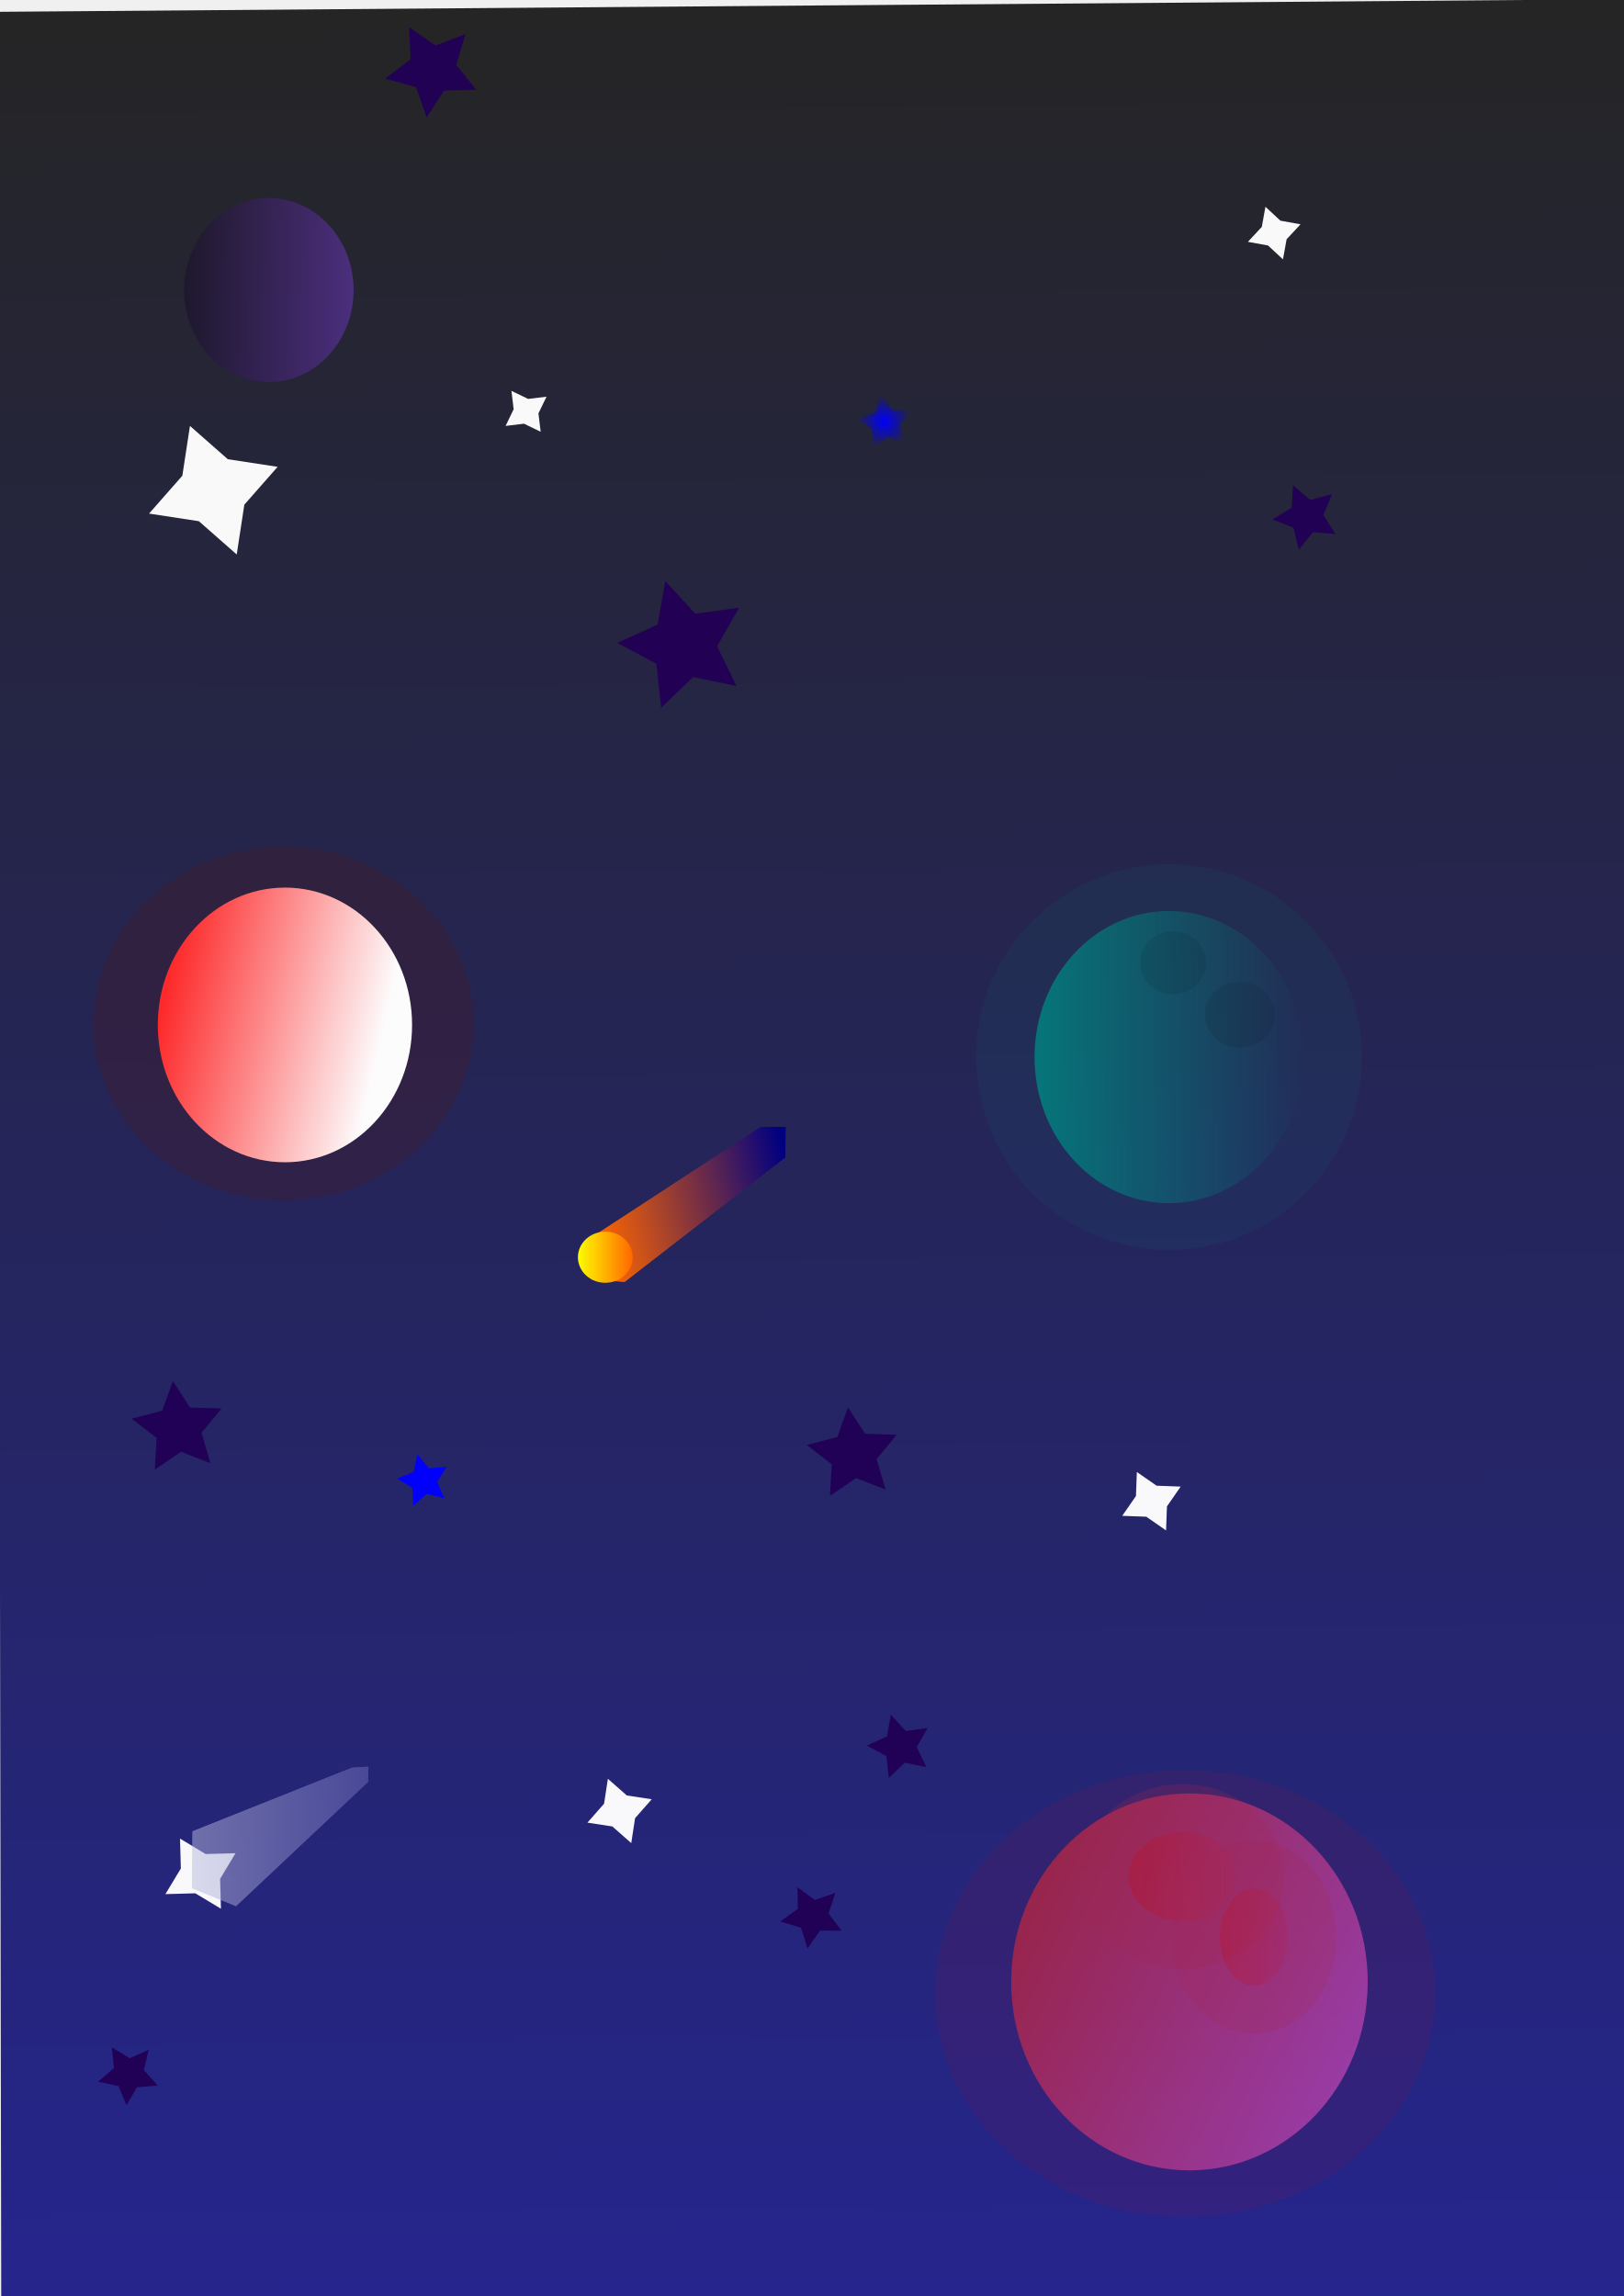
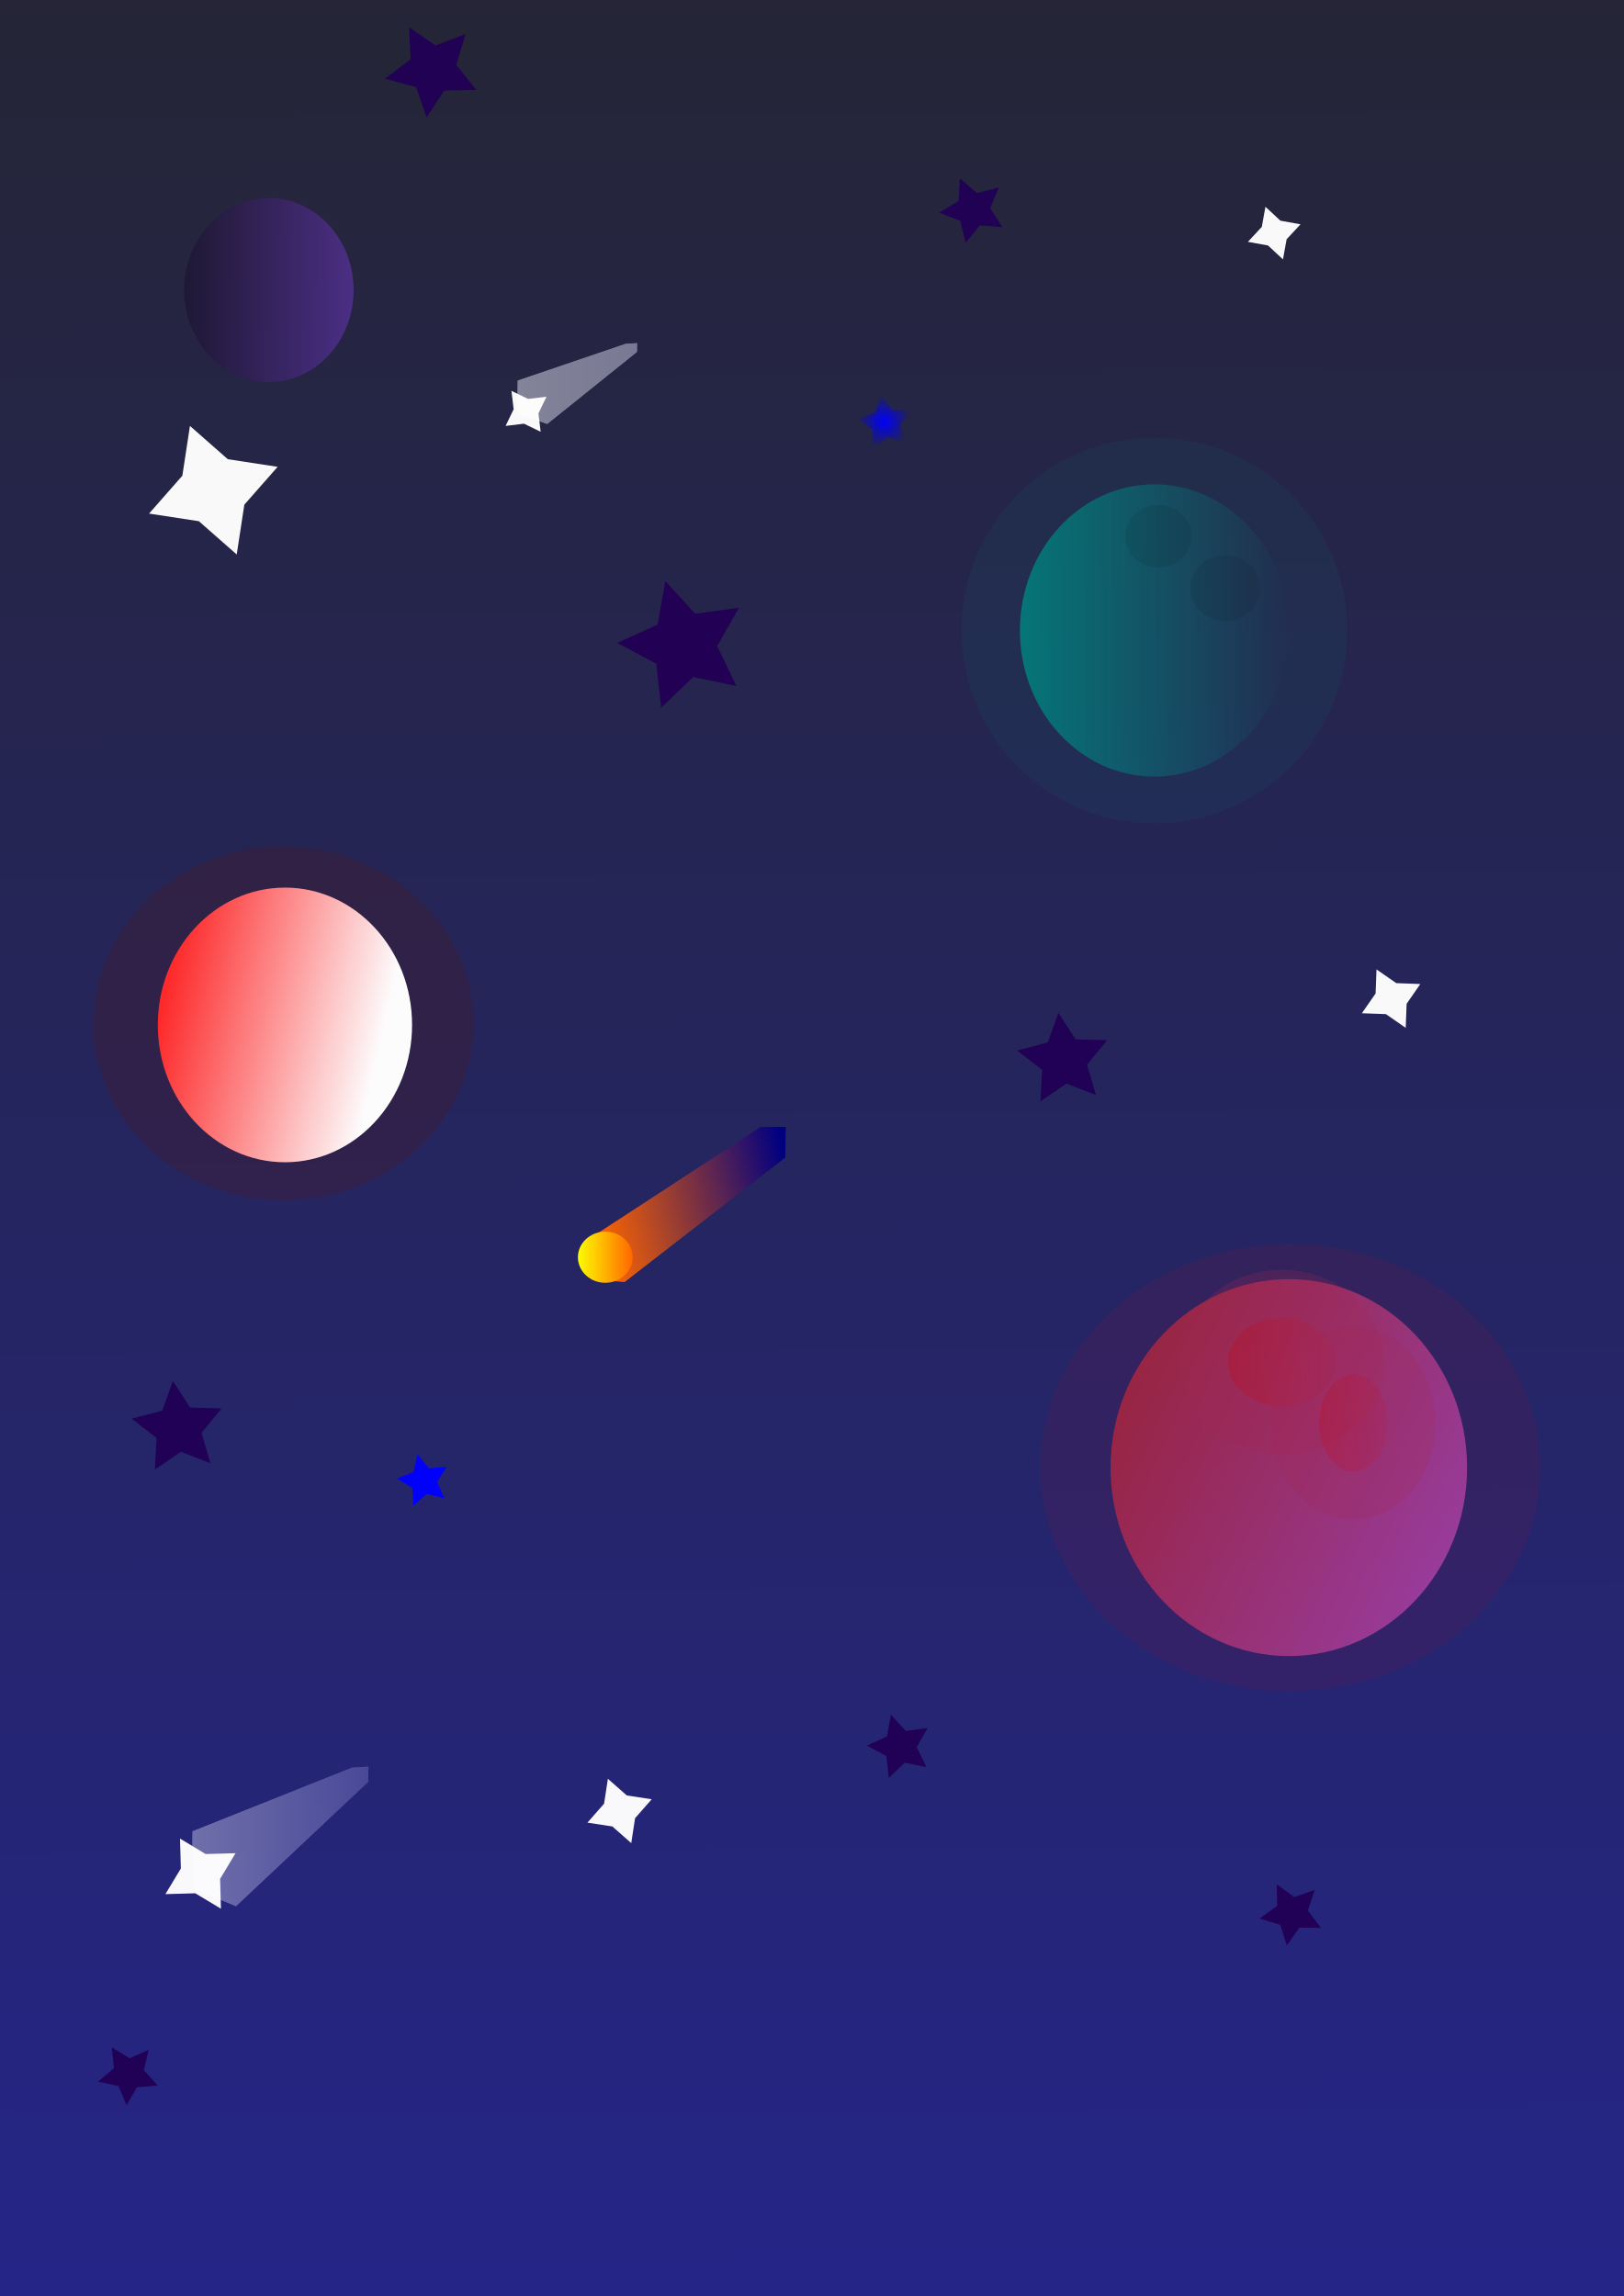
<svg xmlns="http://www.w3.org/2000/svg" xmlns:xlink="http://www.w3.org/1999/xlink" width="210mm" height="297mm" viewBox="0 0 210 297" version="1.1" id="svg8">
  <defs id="defs2">
    <linearGradient id="linearGradient5966">
      <stop style="stop-color:#d40000;stop-opacity:1;" offset="0" id="stop5962" />
      <stop style="stop-color:#d40000;stop-opacity:0;" offset="1" id="stop5964" />
    </linearGradient>
    <linearGradient id="linearGradient5958">
      <stop style="stop-color:#d40000;stop-opacity:1;" offset="0" id="stop5954" />
      <stop style="stop-color:#d40000;stop-opacity:0;" offset="1" id="stop5956" />
    </linearGradient>
    <linearGradient id="linearGradient5946">
      <stop style="stop-color:#ff5ce4;stop-opacity:1;" offset="0" id="stop5942" />
      <stop style="stop-color:#ff2a2a;stop-opacity:1" offset="1" id="stop5944" />
    </linearGradient>
    <linearGradient id="linearGradient5928">
      <stop style="stop-color:#170b28;stop-opacity:1;" offset="0" id="stop5924" />
      <stop style="stop-color:#7137c8;stop-opacity:1" offset="1" id="stop5926" />
    </linearGradient>
    <linearGradient id="linearGradient5918">
      <stop style="stop-color:#f9f9f9;stop-opacity:1" offset="0" id="stop5914" />
      <stop style="stop-color:#2c2ca0;stop-opacity:1" offset="1" id="stop5916" />
    </linearGradient>
    <linearGradient id="linearGradient5736">
      <stop style="stop-color:#000000;stop-opacity:1;" offset="0" id="stop5732" />
      <stop style="stop-color:#000000;stop-opacity:0;" offset="1" id="stop5734" />
    </linearGradient>
    <linearGradient id="linearGradient5381">
      <stop style="stop-color:#0000ff;stop-opacity:1;" offset="0" id="stop5377" />
      <stop style="stop-color:#0000ff;stop-opacity:0;" offset="1" id="stop5379" />
    </linearGradient>
    <linearGradient id="linearGradient5349">
      <stop style="stop-color:#ff2a2a;stop-opacity:1" offset="0" id="stop5345" />
      <stop style="stop-color:#ffffff;stop-opacity:1" offset="1" id="stop5347" />
    </linearGradient>
    <linearGradient id="linearGradient4940">
      <stop style="stop-color:#ffff00;stop-opacity:1" offset="0" id="stop4936" />
      <stop style="stop-color:#ff6600;stop-opacity:1" offset="1" id="stop4938" />
    </linearGradient>
    <linearGradient id="linearGradient4785">
      <stop style="stop-color:#ff6600;stop-opacity:1;" offset="0" id="stop4781" />
      <stop style="stop-color:#000080;stop-opacity:1" offset="1" id="stop4783" />
    </linearGradient>
    <linearGradient id="linearGradient4745">
      <stop style="stop-color:#000103;stop-opacity:1;" offset="0" id="stop4741" />
      <stop style="stop-color:#000000;stop-opacity:1" offset="1" id="stop4743" />
    </linearGradient>
    <linearGradient id="linearGradient4737">
      <stop style="stop-color:#000103;stop-opacity:1;" offset="0" id="stop4733" />
      <stop style="stop-color:#000000;stop-opacity:1" offset="1" id="stop4735" />
    </linearGradient>
    <linearGradient id="linearGradient4715">
      <stop style="stop-color:#008380;stop-opacity:1;" offset="0" id="stop4711" />
      <stop style="stop-color:#008380;stop-opacity:0;" offset="1" id="stop4713" />
    </linearGradient>
    <linearGradient id="linearGradient4560">
      <stop id="stop4556" offset="0" style="stop-color:#000080;stop-opacity:1;" />
      <stop id="stop4558" offset="1" style="stop-color:#000000;stop-opacity:1" />
    </linearGradient>
-     <linearGradient xlink:href="#linearGradient4560" id="linearGradient4564" x1="5.429" y1="561.091" x2="788.286" y2="561.091" gradientUnits="userSpaceOnUse" gradientTransform="matrix(-6.8842925e-4,-0.3929131,0.1911481,-0.00148214,-0.8425788,311.265)" />
+     <linearGradient xlink:href="#linearGradient4560" id="linearGradient4564" x1="5.429" y1="561.091" x2="788.286" y2="561.091" gradientUnits="userSpaceOnUse" gradientTransform="matrix(-0.00160961,-0.5028891,0.4469206,-0.00189699,-143.6107,333.7869)" />
    <linearGradient xlink:href="#linearGradient4715" id="linearGradient4717" x1="123.22" y1="126.155" x2="157.994" y2="126.155" gradientUnits="userSpaceOnUse" gradientTransform="translate(10.58333,10.58333)" />
    <linearGradient xlink:href="#linearGradient4737" id="linearGradient4739" x1="155.821" y1="131.257" x2="164.892" y2="131.257" gradientUnits="userSpaceOnUse" />
    <linearGradient xlink:href="#linearGradient4745" id="linearGradient4747" x1="147.411" y1="124.548" x2="156.01" y2="124.548" gradientUnits="userSpaceOnUse" />
    <linearGradient xlink:href="#linearGradient4785" id="linearGradient4787" x1="31.915" y1="108.931" x2="56.965" y2="102.831" gradientUnits="userSpaceOnUse" />
    <linearGradient xlink:href="#linearGradient4940" id="linearGradient4944" gradientUnits="userSpaceOnUse" x1="30.144" y1="115.76" x2="37.231" y2="115.76" />
    <linearGradient xlink:href="#linearGradient4785" id="linearGradient5182" gradientUnits="userSpaceOnUse" x1="31.915" y1="108.931" x2="56.965" y2="102.831" />
    <linearGradient xlink:href="#linearGradient4785" id="linearGradient5184" gradientUnits="userSpaceOnUse" x1="31.915" y1="108.931" x2="56.965" y2="102.831" />
    <linearGradient xlink:href="#linearGradient4785" id="linearGradient5186" gradientUnits="userSpaceOnUse" x1="31.915" y1="108.931" x2="56.965" y2="102.831" />
    <linearGradient xlink:href="#linearGradient4785" id="linearGradient5188" gradientUnits="userSpaceOnUse" x1="31.915" y1="108.931" x2="56.965" y2="102.831" />
    <linearGradient xlink:href="#linearGradient4785" id="linearGradient5190" gradientUnits="userSpaceOnUse" x1="31.915" y1="108.931" x2="56.965" y2="102.831" />
    <linearGradient xlink:href="#linearGradient4785" id="linearGradient5192" gradientUnits="userSpaceOnUse" x1="31.915" y1="108.931" x2="56.965" y2="102.831" />
    <linearGradient xlink:href="#linearGradient5349" id="linearGradient5359" x1="20.411" y1="132.58" x2="48.381" y2="139.006" gradientUnits="userSpaceOnUse" />
    <radialGradient xlink:href="#linearGradient5381" id="radialGradient5385" cx="114.346" cy="54.536" fx="114.346" fy="54.536" r="3.515" gradientUnits="userSpaceOnUse" />
    <linearGradient xlink:href="#linearGradient5736" id="linearGradient5738" x1="25.261" y1="241.434" x2="38.521" y2="241.434" gradientUnits="userSpaceOnUse" />
    <linearGradient xlink:href="#linearGradient5918" id="linearGradient5920" x1="5.927" y1="237.551" x2="66.543" y2="237.551" gradientUnits="userSpaceOnUse" />
    <linearGradient xlink:href="#linearGradient5928" id="linearGradient5930" x1="147.411" y1="59.82" x2="169.333" y2="59.82" gradientUnits="userSpaceOnUse" gradientTransform="translate(-123.5982,-22.3006)" />
    <linearGradient xlink:href="#linearGradient5946" id="linearGradient5948" x1="175.381" y1="268.085" x2="131.914" y2="248.808" gradientUnits="userSpaceOnUse" gradientTransform="translate(0.3779762,-0.7559524)" />
    <linearGradient xlink:href="#linearGradient5966" id="linearGradient5972" x1="154.128" y1="246.729" x2="172.065" y2="246.729" gradientUnits="userSpaceOnUse" gradientTransform="matrix(1.114275,0,0,1.384197,-19.54509,-90.94129)" />
    <linearGradient xlink:href="#linearGradient5958" id="linearGradient5974" gradientUnits="userSpaceOnUse" x1="143.545" y1="241.06" x2="166.018" y2="241.06" gradientTransform="matrix(1.114275,0,0,1.384197,-19.54509,-90.94129)" />
+     <linearGradient xlink:href="#linearGradient5918" id="linearGradient5920-9" x1="5.927" y1="237.551" x2="66.543" y2="237.551" gradientUnits="userSpaceOnUse" />
+     <linearGradient gradientTransform="matrix(2.564975,0,0,2.188069,33.21221,-698.1286)" y2="237.551" x2="66.543" y1="237.551" x1="5.927" gradientUnits="userSpaceOnUse" id="linearGradient4689" xlink:href="#linearGradient5918" />
+     <linearGradient xlink:href="#linearGradient5918" id="linearGradient4757" gradientUnits="userSpaceOnUse" gradientTransform="matrix(2.564975,0,0,2.188069,33.21221,-698.1286)" x1="5.927" y1="237.551" x2="66.543" y2="237.551" />
+     <linearGradient xlink:href="#linearGradient5918" id="linearGradient4759" gradientUnits="userSpaceOnUse" gradientTransform="matrix(2.564975,0,0,2.188069,33.21221,-698.1286)" x1="5.927" y1="237.551" x2="66.543" y2="237.551" />
+     <linearGradient xlink:href="#linearGradient5918" id="linearGradient4761" gradientUnits="userSpaceOnUse" gradientTransform="matrix(2.564975,0,0,2.188069,33.21221,-698.1286)" x1="5.927" y1="237.551" x2="66.543" y2="237.551" />
+     <linearGradient xlink:href="#linearGradient5918" id="linearGradient4763" gradientUnits="userSpaceOnUse" gradientTransform="matrix(2.564975,0,0,2.188069,33.21221,-698.1286)" x1="5.927" y1="237.551" x2="66.543" y2="237.551" />
+     <linearGradient xlink:href="#linearGradient5918" id="linearGradient4765" gradientUnits="userSpaceOnUse" gradientTransform="matrix(2.564975,0,0,2.188069,33.21221,-698.1286)" x1="5.927" y1="237.551" x2="66.543" y2="237.551" />
+     <linearGradient xlink:href="#linearGradient5966" id="linearGradient4778" gradientUnits="userSpaceOnUse" gradientTransform="matrix(1.114275,0,0,1.384197,-19.54509,-90.94129)" x1="154.128" y1="246.729" x2="172.065" y2="246.729" />
  </defs>
-   <path style="opacity:0.845;fill:url(#linearGradient4564);fill-opacity:1;stroke:none;stroke-width:0.296;stroke-miterlimit:4;stroke-dasharray:none;stroke-opacity:0.442" d="M 106.405,308.3 0.181,309.124 -0.088,155.327 -0.357,1.529 105.866,0.706 l 106.224,-0.824 0.27,153.797 0.269,153.797 z" id="path4507" />
-   <ellipse style="opacity:0.084;fill:#008380;fill-opacity:0.995;stroke:none;stroke-width:0.091;stroke-miterlimit:4;stroke-dasharray:none;stroke-opacity:0.442" id="path4719" cx="151.19" cy="136.738" rx="24.946" ry="24.946" />
-   <ellipse style="opacity:0.845;fill:url(#linearGradient4717);fill-opacity:1;stroke:none;stroke-width:0.1;stroke-miterlimit:4;stroke-dasharray:none;stroke-opacity:0.442" id="path4709" cx="151.19" cy="136.738" rx="17.387" ry="18.899" />
-   <ellipse style="opacity:0.084;fill:url(#linearGradient4747);fill-opacity:1;stroke:none;stroke-width:0.118;stroke-miterlimit:4;stroke-dasharray:none;stroke-opacity:0.442" id="path4724" cx="151.71" cy="124.548" rx="4.299" ry="4.063" />
-   <ellipse style="opacity:0.084;fill:url(#linearGradient4739);fill-opacity:1;stroke:none;stroke-width:0.113;stroke-miterlimit:4;stroke-dasharray:none;stroke-opacity:0.442" id="path4729" cx="160.356" cy="131.257" rx="4.536" ry="4.252" />
+   <path style="opacity:0.845;fill:url(#linearGradient4564);fill-opacity:1;stroke:none;stroke-width:0.512;stroke-miterlimit:4;stroke-dasharray:none;stroke-opacity:0.442" d="m 107.144,329.993 -248.36,1.054 -0.63,-196.845 -0.63,-196.845 248.36,-1.054 248.36,-1.054 0.63,196.845 0.63,196.845 z" id="path4507" />
+   <g id="g4771" transform="translate(-1.889881,-55.18452)">
+     <ellipse ry="24.946" rx="24.946" cy="136.738" cx="151.19" id="path4719" style="opacity:0.084;fill:#008380;fill-opacity:0.995;stroke:none;stroke-width:0.091;stroke-miterlimit:4;stroke-dasharray:none;stroke-opacity:0.442" />
+     <ellipse ry="18.899" rx="17.387" cy="136.738" cx="151.19" id="path4709" style="opacity:0.845;fill:url(#linearGradient4717);fill-opacity:1;stroke:none;stroke-width:0.1;stroke-miterlimit:4;stroke-dasharray:none;stroke-opacity:0.442" />
+     <ellipse ry="4.063" rx="4.299" cy="124.548" cx="151.71" id="path4724" style="opacity:0.084;fill:url(#linearGradient4747);fill-opacity:1;stroke:none;stroke-width:0.118;stroke-miterlimit:4;stroke-dasharray:none;stroke-opacity:0.442" />
+     <ellipse ry="4.252" rx="4.536" cy="131.257" cx="160.356" id="path4729" style="opacity:0.084;fill:url(#linearGradient4739);fill-opacity:1;stroke:none;stroke-width:0.113;stroke-miterlimit:4;stroke-dasharray:none;stroke-opacity:0.442" />
+   </g>
  <g id="g5180" transform="translate(44.60119,46.86905)">
    <g style="opacity:0.986;fill:url(#linearGradient4787);fill-opacity:1;stroke:none;stroke-width:0.378;stroke-miterlimit:4;stroke-dasharray:none;stroke-opacity:0.442" id="g4753">
      <path points="57.003,98.919 53.742,98.942 53.705,102.808 56.965,102.831 " d="m 56.965,102.831 0.038,-3.913 -3.261,0.024 -0.037,3.866 z" style="fill:url(#linearGradient5182);fill-opacity:1;fill-rule:evenodd;stroke:none;stroke-width:0.487;stroke-linejoin:round" id="path4755" />
      <path points="31.915,118.637 31.969,113.154 53.742,98.942 53.705,102.808 " d="m 53.705,102.808 -21.789,15.829 0.053,-5.483 21.774,-14.211 z" style="fill:url(#linearGradient5184);fill-opacity:1;fill-rule:evenodd;stroke:none;stroke-width:0.487;stroke-linejoin:round" id="path4765" />
      <path points="36.187,118.943 31.915,118.637 53.705,102.808 56.965,102.831 " d="m 56.965,102.831 -20.779,16.112 -4.271,-0.307 21.789,-15.829 z" style="fill:url(#linearGradient5186);fill-opacity:1;fill-rule:evenodd;stroke:none;stroke-width:0.487;stroke-linejoin:round" id="path4757" />
      <path points="36.241,113.366 31.969,113.154 53.742,98.942 57.003,98.919 " d="M 57.003,98.919 36.241,113.366 31.969,113.154 53.742,98.942 Z" style="fill:url(#linearGradient5188);fill-opacity:1;fill-rule:evenodd;stroke:none;stroke-width:0.487;stroke-linejoin:round" id="path4763" />
      <path points="36.241,113.366 31.969,113.154 31.915,118.637 36.187,118.943 " d="m 36.187,118.943 0.054,-5.578 -4.272,-0.212 -0.053,5.483 z" style="fill:url(#linearGradient5190);fill-opacity:1;fill-rule:evenodd;stroke:none;stroke-width:0.487;stroke-linejoin:round" id="path4761" />
      <path points="36.187,118.943 36.241,113.366 57.003,98.919 56.965,102.831 " d="m 56.965,102.831 -20.779,16.112 0.054,-5.578 20.763,-14.447 z" style="fill:url(#linearGradient5192);fill-opacity:1;fill-rule:evenodd;stroke:none;stroke-width:0.487;stroke-linejoin:round" id="path4759" />
    </g>
    <ellipse ry="3.307" rx="3.544" cy="115.76" cx="33.687" id="path4749" style="opacity:0.986;fill:url(#linearGradient4944);fill-opacity:1;stroke:none;stroke-width:0.149;stroke-miterlimit:4;stroke-dasharray:none;stroke-opacity:0.442" />
  </g>
  <ellipse style="opacity:0.25;fill:#501616;fill-opacity:0.995;stroke:none;stroke-width:0.096;stroke-miterlimit:4;stroke-dasharray:none;stroke-opacity:0.442" id="path5353" cx="36.664" cy="132.391" rx="24.568" ry="22.868" />
  <ellipse style="opacity:0.986;fill:url(#linearGradient5359);fill-opacity:1;stroke:none;stroke-width:0.1;stroke-miterlimit:4;stroke-dasharray:none;stroke-opacity:0.442" id="path5343" cx="36.853" cy="132.58" rx="16.442" ry="17.765" />
+   <g id="g5876-2" style="opacity:0.497;fill:url(#linearGradient5920-9);fill-opacity:1;stroke:none;stroke-width:37.795;stroke-miterlimit:4;stroke-dasharray:none;stroke-opacity:0.442">
+     <path id="path5878-6" style="fill:url(#linearGradient4757);fill-opacity:1;fill-rule:evenodd;stroke:none;stroke-width:89.538;stroke-linejoin:round" d="m 82.38,45.519 0.014,-1.125 -1.45,0.076 -0.013,1.08 z" points="82.394,44.394 80.944,44.47 80.931,45.55 82.38,45.519 " />
+     <path id="path5888-6" style="fill:url(#linearGradient4759);fill-opacity:1;fill-rule:evenodd;stroke:none;stroke-width:89.538;stroke-linejoin:round" d="m 80.931,45.55 -14.024,7.934 0.053,-4.251 13.985,-4.763 z" points="66.907,53.484 66.959,49.233 80.944,44.47 80.931,45.55 " />
+     <path id="path5880-5" style="fill:url(#linearGradient4761);fill-opacity:1;fill-rule:evenodd;stroke:none;stroke-width:89.538;stroke-linejoin:round" d="m 82.38,45.519 -11.606,9.317 -3.868,-1.352 14.024,-7.934 z" points="70.774,54.835 66.907,53.484 80.931,45.55 82.38,45.519 " />
+     <path id="path5886-3" style="fill:url(#linearGradient4763);fill-opacity:1;fill-rule:evenodd;stroke:none;stroke-width:89.538;stroke-linejoin:round" d="M 82.394,44.394 70.837,49.786 66.959,49.233 80.944,44.47 Z" points="70.837,49.786 66.959,49.233 80.944,44.47 82.394,44.394 " />
+     <path id="path5884-9" style="fill:url(#linearGradient4765);fill-opacity:1;fill-rule:evenodd;stroke:none;stroke-width:89.538;stroke-linejoin:round" d="m 70.774,54.835 0.063,-5.05 -3.878,-0.553 -0.053,4.251 z" points="70.837,49.786 66.959,49.233 66.907,53.484 70.774,54.835 " />
+     <path id="path5882-3" style="fill:url(#linearGradient4689);fill-opacity:1;fill-rule:evenodd;stroke:none;stroke-width:89.538;stroke-linejoin:round" d="m 82.38,45.519 -11.606,9.317 0.063,-5.05 11.557,-5.392 z" points="70.774,54.835 70.837,49.786 82.394,44.394 82.38,45.519 " />
+   </g>
  <path style="opacity:0.973;fill:#ffffff;fill-opacity:0.995;stroke:none;stroke-width:0.1;stroke-miterlimit:4;stroke-dasharray:none;stroke-opacity:0.442" id="path5363" d="m 69.926,55.851 -2.157,-1.042 -2.379,0.286 1.042,-2.157 -0.286,-2.379 2.157,1.042 2.379,-0.286 -1.042,2.157 z" />
  <path style="opacity:0.973;fill:#ffffff;fill-opacity:0.995;stroke:none;stroke-width:0.1;stroke-miterlimit:4;stroke-dasharray:none;stroke-opacity:0.442" id="path5365" d="m 165.932,33.551 -1.936,-1.798 -2.6,-0.47 1.798,-1.936 0.47,-2.6 1.936,1.798 2.6,0.47 -1.798,1.936 z" />
-   <path style="opacity:0.973;fill:#ffffff;fill-opacity:0.995;stroke:none;stroke-width:0.1;stroke-miterlimit:4;stroke-dasharray:none;stroke-opacity:0.442" id="path5367" d="m 150.812,197.97 -2.558,-1.775 -3.112,-0.115 1.775,-2.558 0.115,-3.112 2.558,1.775 3.112,0.115 -1.775,2.558 z" />
+   <path style="opacity:0.973;fill:#ffffff;fill-opacity:0.995;stroke:none;stroke-width:0.1;stroke-miterlimit:4;stroke-dasharray:none;stroke-opacity:0.442" id="path5367" d="m 181.807,132.958 -2.558,-1.775 -3.112,-0.115 1.775,-2.558 0.115,-3.112 2.558,1.775 3.112,0.115 -1.775,2.558 z" />
  <path style="opacity:0.973;fill:#ffffff;fill-opacity:0.995;stroke:none;stroke-width:0.1;stroke-miterlimit:4;stroke-dasharray:none;stroke-opacity:0.442" id="path5369" d="m 81.643,238.414 -2.447,-2.153 -3.222,-0.493 2.153,-2.447 0.493,-3.222 2.447,2.153 3.222,0.493 -2.153,2.447 z" />
  <path style="opacity:0.973;fill:#ffffff;fill-opacity:0.995;stroke:none;stroke-width:0.1;stroke-miterlimit:4;stroke-dasharray:none;stroke-opacity:0.442" id="path5371" d="m 30.616,71.726 -4.895,-4.306 -6.445,-0.985 4.306,-4.895 0.985,-6.445 4.895,4.306 6.445,0.985 -4.306,4.895 z" />
  <path style="opacity:0.973;fill:#0000ff;fill-opacity:0.995;stroke:none;stroke-width:0.1;stroke-miterlimit:4;stroke-dasharray:none;stroke-opacity:0.442" id="path5373" d="m 57.452,193.812 -2.242,-0.573 -1.743,1.522 -0.148,-2.309 -1.986,-1.187 2.151,-0.854 0.515,-2.256 1.477,1.781 2.305,-0.207 -1.238,1.955 z" />
  <path style="opacity:0.973;fill:url(#radialGradient5385);fill-opacity:1;stroke:none;stroke-width:0.1;stroke-miterlimit:4;stroke-dasharray:none;stroke-opacity:0.442" id="path5375" d="m 117.173,57.363 -2.353,-0.798 -1.991,1.486 0.032,-2.485 -2.029,-1.435 2.373,-0.738 0.738,-2.373 1.435,2.029 2.485,-0.032 -1.486,1.991 z" />
  <path style="opacity:0.973;fill:#220055;fill-opacity:1;stroke:none;stroke-width:0.1;stroke-miterlimit:4;stroke-dasharray:none;stroke-opacity:0.442" id="path5387" d="m 95.25,88.735 -5.607,-1.152 -4.127,3.966 -0.637,-5.688 -5.047,-2.7 5.213,-2.364 1.008,-5.634 3.859,4.227 5.67,-0.782 -2.828,4.976 z" />
  <path style="opacity:0.973;fill:#220055;fill-opacity:0.995;stroke:none;stroke-width:0.1;stroke-miterlimit:4;stroke-dasharray:none;stroke-opacity:0.442" id="path5399" d="m 119.818,228.586 -2.803,-0.576 -2.064,1.983 -0.319,-2.844 -2.524,-1.35 2.606,-1.182 0.504,-2.817 1.929,2.114 2.835,-0.391 -1.414,2.488 z" />
-   <path style="opacity:0.973;fill:#220055;fill-opacity:0.995;stroke:none;stroke-width:0.1;stroke-miterlimit:4;stroke-dasharray:none;stroke-opacity:0.442" id="path5401" d="m 114.527,192.679 -3.809,-1.479 -3.378,2.299 0.23,-4.08 -3.23,-2.502 3.951,-1.042 1.381,-3.845 2.212,3.435 4.084,0.125 -2.584,3.165 z" />
+   <path style="opacity:0.973;fill:#220055;fill-opacity:0.995;stroke:none;stroke-width:0.1;stroke-miterlimit:4;stroke-dasharray:none;stroke-opacity:0.442" id="path5401" d="m 141.741,141.652 -3.809,-1.479 -3.378,2.299 0.23,-4.08 -3.23,-2.502 3.951,-1.042 1.381,-3.845 2.212,3.435 4.084,0.125 -2.584,3.165 z" />
  <path style="opacity:0.973;fill:#220055;fill-opacity:0.995;stroke:none;stroke-width:0.1;stroke-miterlimit:4;stroke-dasharray:none;stroke-opacity:0.442" id="path5403" d="m 27.214,189.277 -3.809,-1.479 -3.378,2.299 0.23,-4.08 -3.23,-2.502 3.951,-1.042 1.381,-3.845 2.212,3.435 4.084,0.125 -2.584,3.165 z" />
  <path style="opacity:0.973;fill:#220055;fill-opacity:0.995;stroke:none;stroke-width:0.1;stroke-miterlimit:4;stroke-dasharray:none;stroke-opacity:0.442" id="path5405" d="m 61.61,11.628 -4.154,0.091 -2.28,3.473 -1.37,-3.922 -4.008,-1.095 3.307,-2.515 -0.197,-4.15 3.414,2.368 3.886,-1.47 -1.197,3.979 z" />
-   <path style="opacity:0.973;fill:#220055;fill-opacity:0.995;stroke:none;stroke-width:0.1;stroke-miterlimit:4;stroke-dasharray:none;stroke-opacity:0.442" id="path5407" d="m 172.735,69.08 -2.917,-0.24 -1.851,2.267 -0.674,-2.849 -2.728,-1.06 2.501,-1.521 0.165,-2.922 2.219,1.909 2.83,-0.746 -1.129,2.7 z" />
+   <path style="opacity:0.973;fill:#220055;fill-opacity:0.995;stroke:none;stroke-width:0.1;stroke-miterlimit:4;stroke-dasharray:none;stroke-opacity:0.442" id="path5407" d="m 129.646,29.393 -2.917,-0.24 -1.851,2.267 -0.674,-2.849 -2.728,-1.06 2.501,-1.521 0.165,-2.922 2.219,1.909 2.83,-0.746 -1.129,2.7 z" />
  <path style="opacity:0.973;fill:#220055;fill-opacity:0.995;stroke:none;stroke-width:0.1;stroke-miterlimit:4;stroke-dasharray:none;stroke-opacity:0.442" id="path5409" d="m 20.411,269.786 -2.695,0.211 -1.355,2.34 -1.033,-2.498 -2.644,-0.565 2.057,-1.754 -0.279,-2.689 2.304,1.414 2.471,-1.097 -0.633,2.628 z" />
-   <path style="opacity:0.973;fill:#220055;fill-opacity:0.995;stroke:none;stroke-width:0.1;stroke-miterlimit:4;stroke-dasharray:none;stroke-opacity:0.442" id="path5411" d="m 108.857,249.753 -2.806,-0.015 -1.603,2.303 -0.853,-2.673 -2.686,-0.813 2.279,-1.638 -0.057,-2.806 2.262,1.661 2.651,-0.921 -0.881,2.664 z" />
+   <path style="opacity:0.973;fill:#220055;fill-opacity:0.995;stroke:none;stroke-width:0.1;stroke-miterlimit:4;stroke-dasharray:none;stroke-opacity:0.442" id="path5411" d="m 170.845,249.375 -2.806,-0.015 -1.603,2.303 -0.853,-2.673 -2.686,-0.813 2.279,-1.638 -0.057,-2.806 2.262,1.661 2.651,-0.921 -0.881,2.664 z" />
+   <g id="g5876" style="opacity:0.497;fill:url(#linearGradient5920);fill-opacity:1;stroke:none;stroke-width:37.795;stroke-miterlimit:4;stroke-dasharray:none;stroke-opacity:0.442">
+     <path id="path5878" style="fill:url(#linearGradient5920);fill-opacity:1;fill-rule:evenodd;stroke:none;stroke-linejoin:round" d="m 47.625,230.476 0.021,-1.944 -2.136,0.132 -0.02,1.866 z" points="47.646,228.532 45.509,228.664 45.49,230.53 47.625,230.476 " />
+     <path id="path5888" style="fill:url(#linearGradient5920);fill-opacity:1;fill-rule:evenodd;stroke:none;stroke-linejoin:round" d="m 45.49,230.53 -20.665,13.705 0.078,-7.343 20.607,-8.228 z" points="24.825,244.234 24.902,236.892 45.509,228.664 45.49,230.53 " />
+     <path id="path5880" style="fill:url(#linearGradient5920);fill-opacity:1;fill-rule:evenodd;stroke:none;stroke-linejoin:round" d="M 47.625,230.476 30.524,246.569 24.825,244.234 45.49,230.53 Z" points="30.524,246.569 24.825,244.234 45.49,230.53 47.625,230.476 " />
+     <path id="path5886" style="fill:url(#linearGradient5920);fill-opacity:1;fill-rule:evenodd;stroke:none;stroke-linejoin:round" d="m 47.646,228.532 -17.029,9.314 -5.714,-0.955 20.607,-8.228 z" points="30.616,237.847 24.902,236.892 45.509,228.664 47.646,228.532 " />
+     <path id="path5884" style="fill:url(#linearGradient5920);fill-opacity:1;fill-rule:evenodd;stroke:none;stroke-linejoin:round" d="m 30.524,246.569 0.092,-8.722 -5.714,-0.955 -0.078,7.343 z" points="30.616,237.847 24.902,236.892 24.825,244.234 30.524,246.569 " />
+     <path id="path5882" style="fill:url(#linearGradient5920);fill-opacity:1;fill-rule:evenodd;stroke:none;stroke-linejoin:round" d="m 47.625,230.476 -17.101,16.093 0.092,-8.722 17.029,-9.314 z" points="30.524,246.569 30.616,237.847 47.646,228.532 47.625,230.476 " />
+   </g>
  <path style="opacity:0.973;fill:#ffffff;fill-opacity:0.995;stroke:none;stroke-width:0.1;stroke-miterlimit:4;stroke-dasharray:none;stroke-opacity:0.442" id="path5361" d="m 28.575,246.905 -3.314,-1.997 -3.868,0.107 1.997,-3.314 -0.107,-3.868 3.314,1.997 3.868,-0.107 -1.997,3.314 z" />
  <g id="g5714" style="opacity:0.973;fill:#220055;fill-opacity:0.995;stroke:none;stroke-width:37.795;stroke-miterlimit:4;stroke-dasharray:none;stroke-opacity:0.442">
    <path id="path5716" style="fill:#353564;fill-rule:evenodd;stroke:none;stroke-linejoin:round" d="m 30.932,247.323 v 0 l -5.671,-2.414 v 0 z" points="30.932,247.323 25.261,244.909 25.261,244.909 30.932,247.323 " />
    <path id="path5726" style="fill:#e9e9ff;fill-rule:evenodd;stroke:none;stroke-linejoin:round" d="m 25.261,244.909 0,0 v 0 z" points="25.261,244.909 25.261,244.909 25.261,244.909 " />
    <path id="path5718" style="fill:#4d4d9f;fill-rule:evenodd;stroke:none;stroke-linejoin:round" d="m 30.932,247.323 0,0 -5.671,-2.414 0,0 z" points="30.932,247.323 25.261,244.909 25.261,244.909 30.932,247.323 " />
    <path id="path5724" style="fill:#afafde;fill-rule:evenodd;stroke:none;stroke-linejoin:round" d="m 30.932,247.323 0,0 -5.671,-2.414 0,0 z" points="30.932,247.323 25.261,244.909 25.261,244.909 30.932,247.323 " />
    <path id="path5722" style="fill:#d7d7ff;fill-rule:evenodd;stroke:none;stroke-linejoin:round" d="m 30.932,247.323 v 0 l -5.671,-2.414 v 0 z" points="30.932,247.323 25.261,244.909 25.261,244.909 30.932,247.323 " />
    <path id="path5720" style="fill:#8686bf;fill-rule:evenodd;stroke:none;stroke-linejoin:round" d="m 30.932,247.323 0,0 v 0 z" points="30.932,247.323 30.932,247.323 30.932,247.323 " />
  </g>
-   <g id="g5876" style="opacity:0.497;fill:url(#linearGradient5920);fill-opacity:1;stroke:none;stroke-width:37.795;stroke-miterlimit:4;stroke-dasharray:none;stroke-opacity:0.442">
-     <path id="path5878" style="fill:url(#linearGradient5920);fill-opacity:1;fill-rule:evenodd;stroke:none;stroke-linejoin:round" d="m 47.625,230.476 0.021,-1.944 -2.136,0.132 -0.02,1.866 z" points="47.646,228.532 45.509,228.664 45.49,230.53 47.625,230.476 " />
-     <path id="path5888" style="fill:url(#linearGradient5920);fill-opacity:1;fill-rule:evenodd;stroke:none;stroke-linejoin:round" d="m 45.49,230.53 -20.665,13.705 0.078,-7.343 20.607,-8.228 z" points="24.825,244.234 24.902,236.892 45.509,228.664 45.49,230.53 " />
-     <path id="path5880" style="fill:url(#linearGradient5920);fill-opacity:1;fill-rule:evenodd;stroke:none;stroke-linejoin:round" d="M 47.625,230.476 30.524,246.569 24.825,244.234 45.49,230.53 Z" points="30.524,246.569 24.825,244.234 45.49,230.53 47.625,230.476 " />
-     <path id="path5886" style="fill:url(#linearGradient5920);fill-opacity:1;fill-rule:evenodd;stroke:none;stroke-linejoin:round" d="m 47.646,228.532 -17.029,9.314 -5.714,-0.955 20.607,-8.228 z" points="30.616,237.847 24.902,236.892 45.509,228.664 47.646,228.532 " />
-     <path id="path5884" style="fill:url(#linearGradient5920);fill-opacity:1;fill-rule:evenodd;stroke:none;stroke-linejoin:round" d="m 30.524,246.569 0.092,-8.722 -5.714,-0.955 -0.078,7.343 z" points="30.616,237.847 24.902,236.892 24.825,244.234 30.524,246.569 " />
-     <path id="path5882" style="fill:url(#linearGradient5920);fill-opacity:1;fill-rule:evenodd;stroke:none;stroke-linejoin:round" d="m 47.625,230.476 -17.101,16.093 0.092,-8.722 17.029,-9.314 z" points="30.524,246.569 30.616,237.847 47.646,228.532 47.625,230.476 " />
+   <ellipse style="opacity:0.497;fill:url(#linearGradient5930);fill-opacity:1;stroke:none;stroke-width:10;stroke-miterlimit:4;stroke-dasharray:none;stroke-opacity:0.442" id="path5922" cx="34.774" cy="37.519" rx="10.961" ry="11.906" />
+   <g id="g4776" transform="translate(12.85119,-66.52381)">
+     <ellipse ry="24.379" rx="23.057" cy="256.368" cx="153.836" id="path5932" style="opacity:0.497;fill:url(#linearGradient5948);fill-opacity:1;stroke:none;stroke-width:10;stroke-miterlimit:4;stroke-dasharray:none;stroke-opacity:0.442" />
+     <ellipse ry="5.755" rx="6.949" cy="242.733" cx="152.924" id="path5950" style="opacity:0.497;fill:url(#linearGradient5974);fill-opacity:1;stroke:#a02c5a;stroke-width:12.419;stroke-miterlimit:4;stroke-dasharray:none;stroke-opacity:0.442" />
+     <ellipse ry="6.278" rx="4.422" cy="250.581" cx="162.19" id="path5952" style="opacity:0.497;fill:url(#linearGradient4778);fill-opacity:1;stroke:#a02c5a;stroke-width:12.419;stroke-miterlimit:4;stroke-dasharray:none;stroke-opacity:0.442" />
  </g>
-   <ellipse style="opacity:0.497;fill:url(#linearGradient5930);fill-opacity:1;stroke:none;stroke-width:10;stroke-miterlimit:4;stroke-dasharray:none;stroke-opacity:0.442" id="path5922" cx="34.774" cy="37.519" rx="10.961" ry="11.906" />
-   <ellipse style="opacity:0.497;fill:url(#linearGradient5948);fill-opacity:1;stroke:none;stroke-width:10;stroke-miterlimit:4;stroke-dasharray:none;stroke-opacity:0.442" id="path5932" cx="153.836" cy="256.368" rx="23.057" ry="24.379" />
-   <ellipse style="opacity:0.497;fill:url(#linearGradient5974);fill-opacity:1;stroke:#a02c5a;stroke-width:12.419;stroke-miterlimit:4;stroke-dasharray:none;stroke-opacity:0.442" id="path5950" cx="152.924" cy="242.733" rx="6.949" ry="5.755" />
-   <ellipse style="opacity:0.497;fill:url(#linearGradient5972);fill-opacity:1;stroke:#a02c5a;stroke-width:12.419;stroke-miterlimit:4;stroke-dasharray:none;stroke-opacity:0.442" id="path5952" cx="162.19" cy="250.581" rx="4.422" ry="6.278" />
-   <ellipse style="opacity:0.081;fill:#d40000;fill-opacity:1;stroke:none;stroke-width:10;stroke-miterlimit:4;stroke-dasharray:none;stroke-opacity:0.442" id="path5976" cx="153.269" cy="257.879" rx="32.317" ry="28.915" />
+   <ellipse style="opacity:0.081;fill:#d40000;fill-opacity:1;stroke:none;stroke-width:10;stroke-miterlimit:4;stroke-dasharray:none;stroke-opacity:0.442" id="path5976" cx="166.876" cy="189.844" rx="32.317" ry="28.915" />
</svg>
